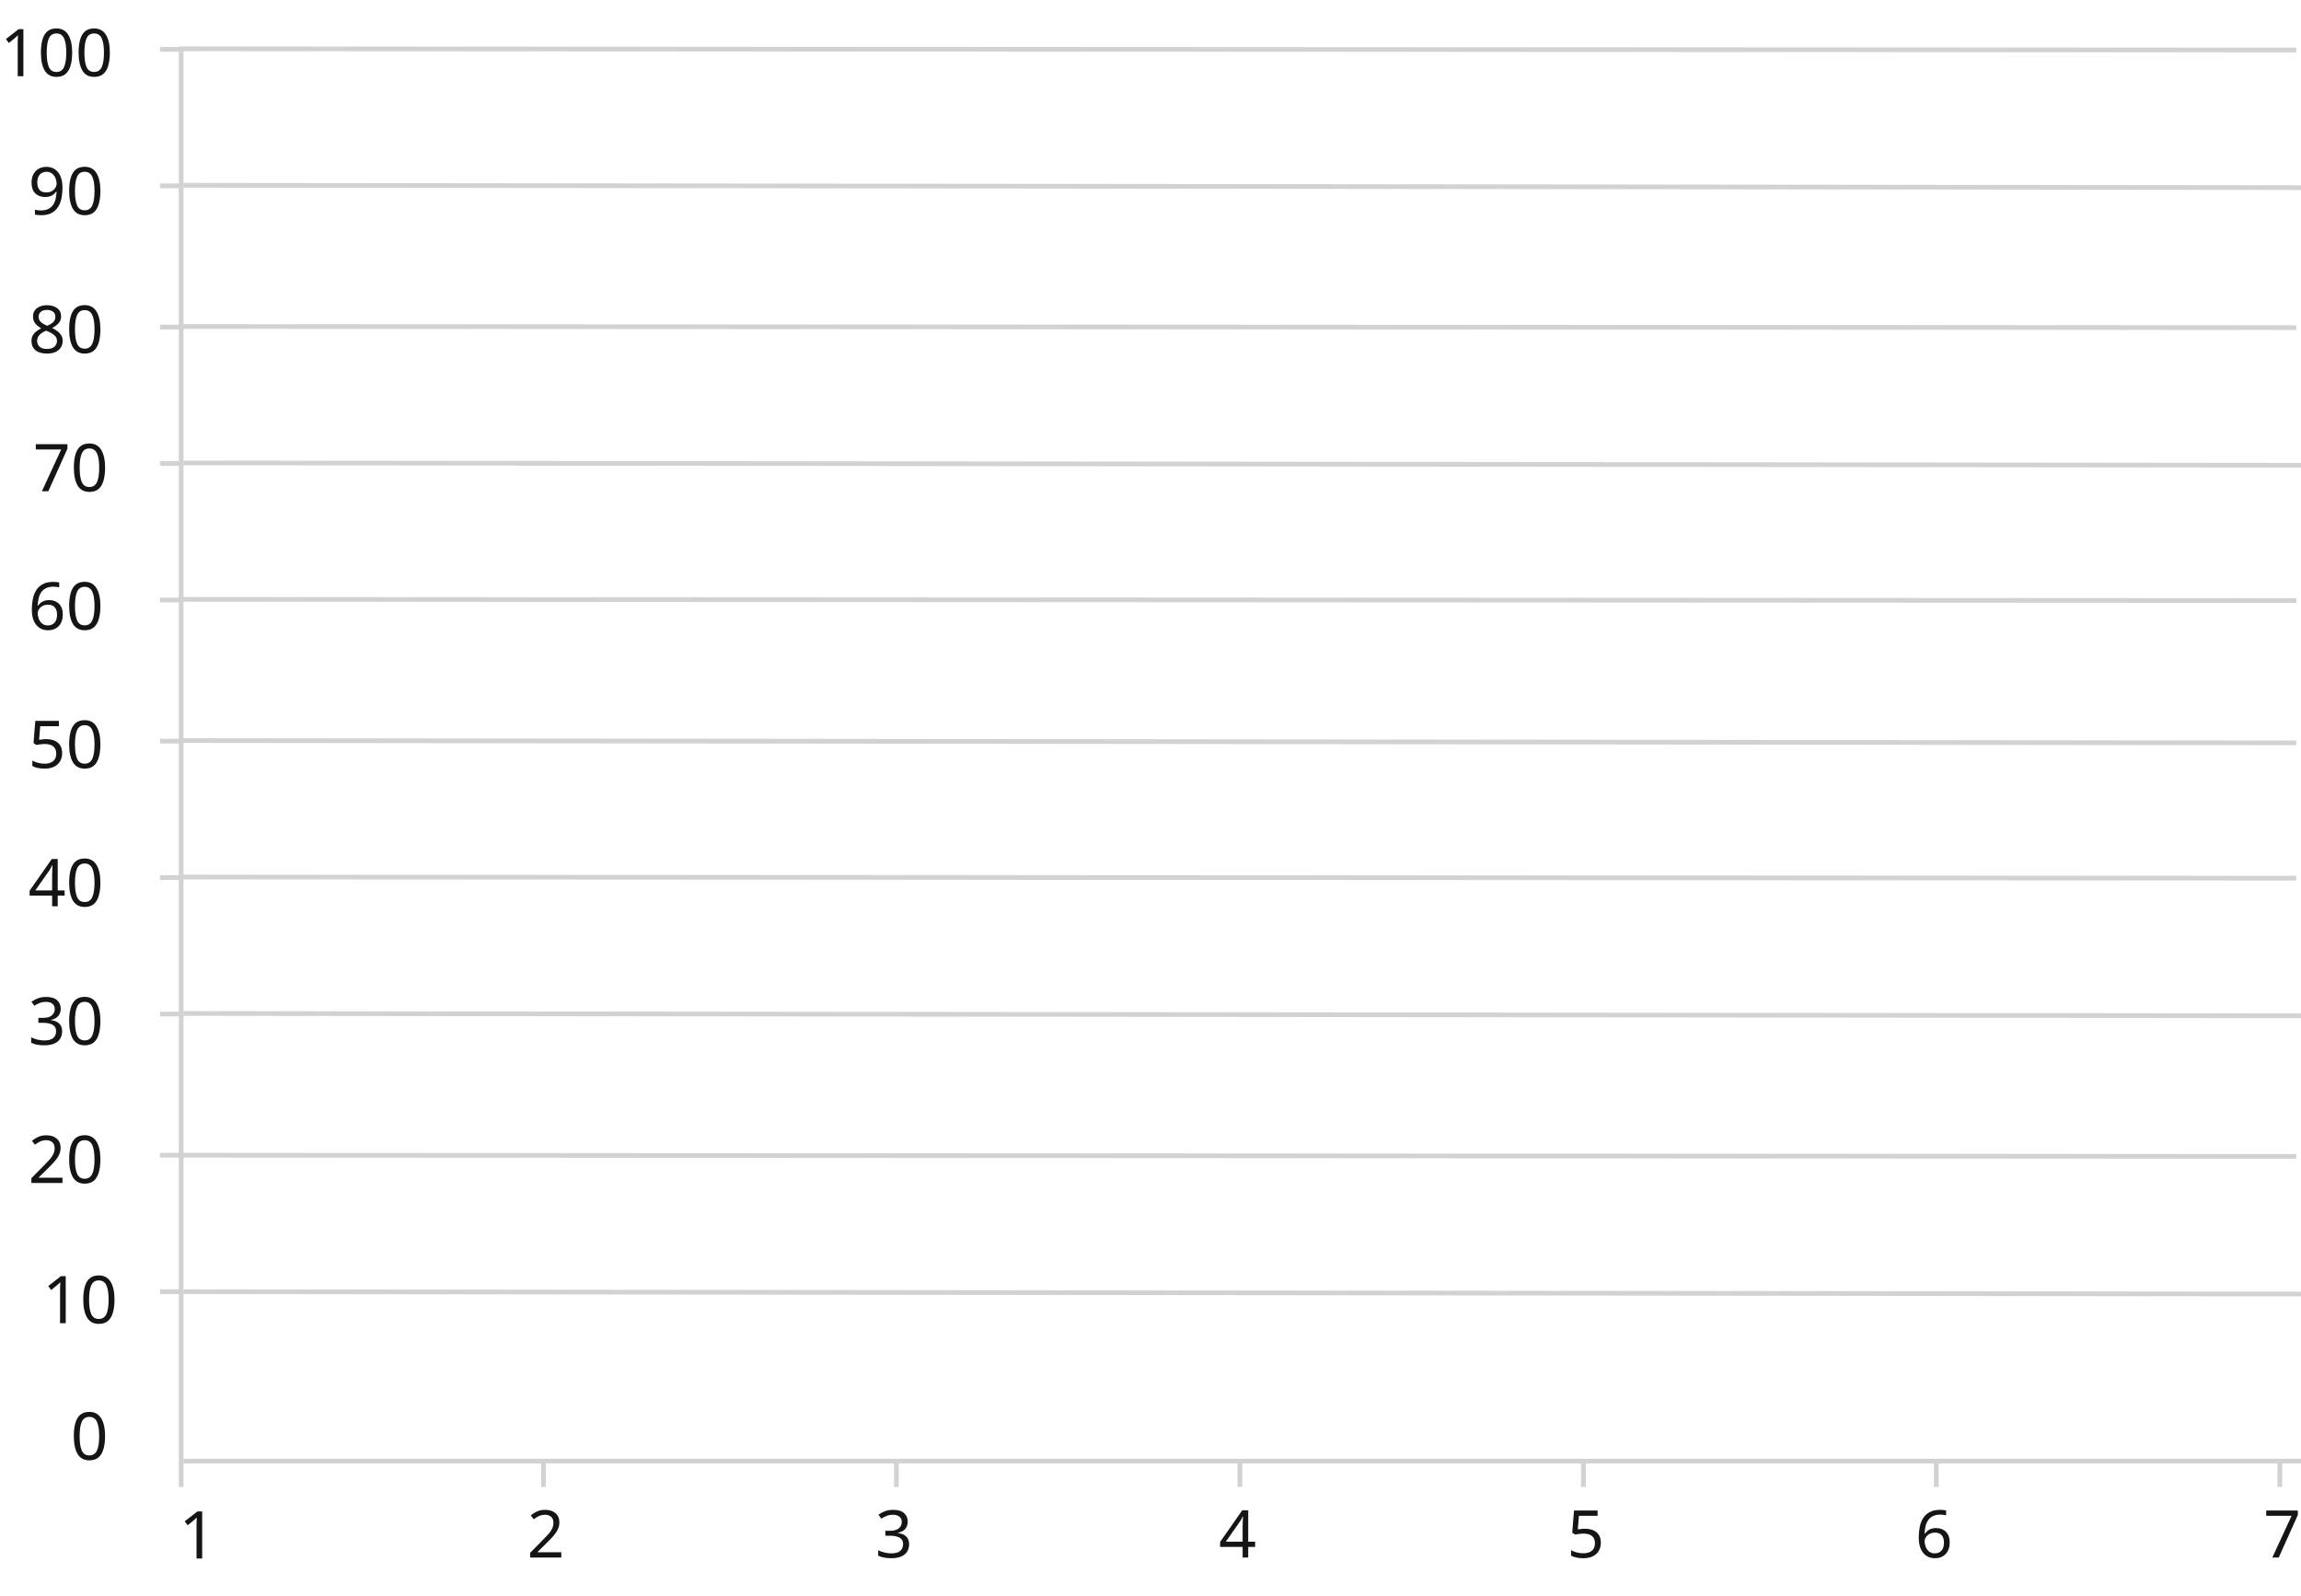
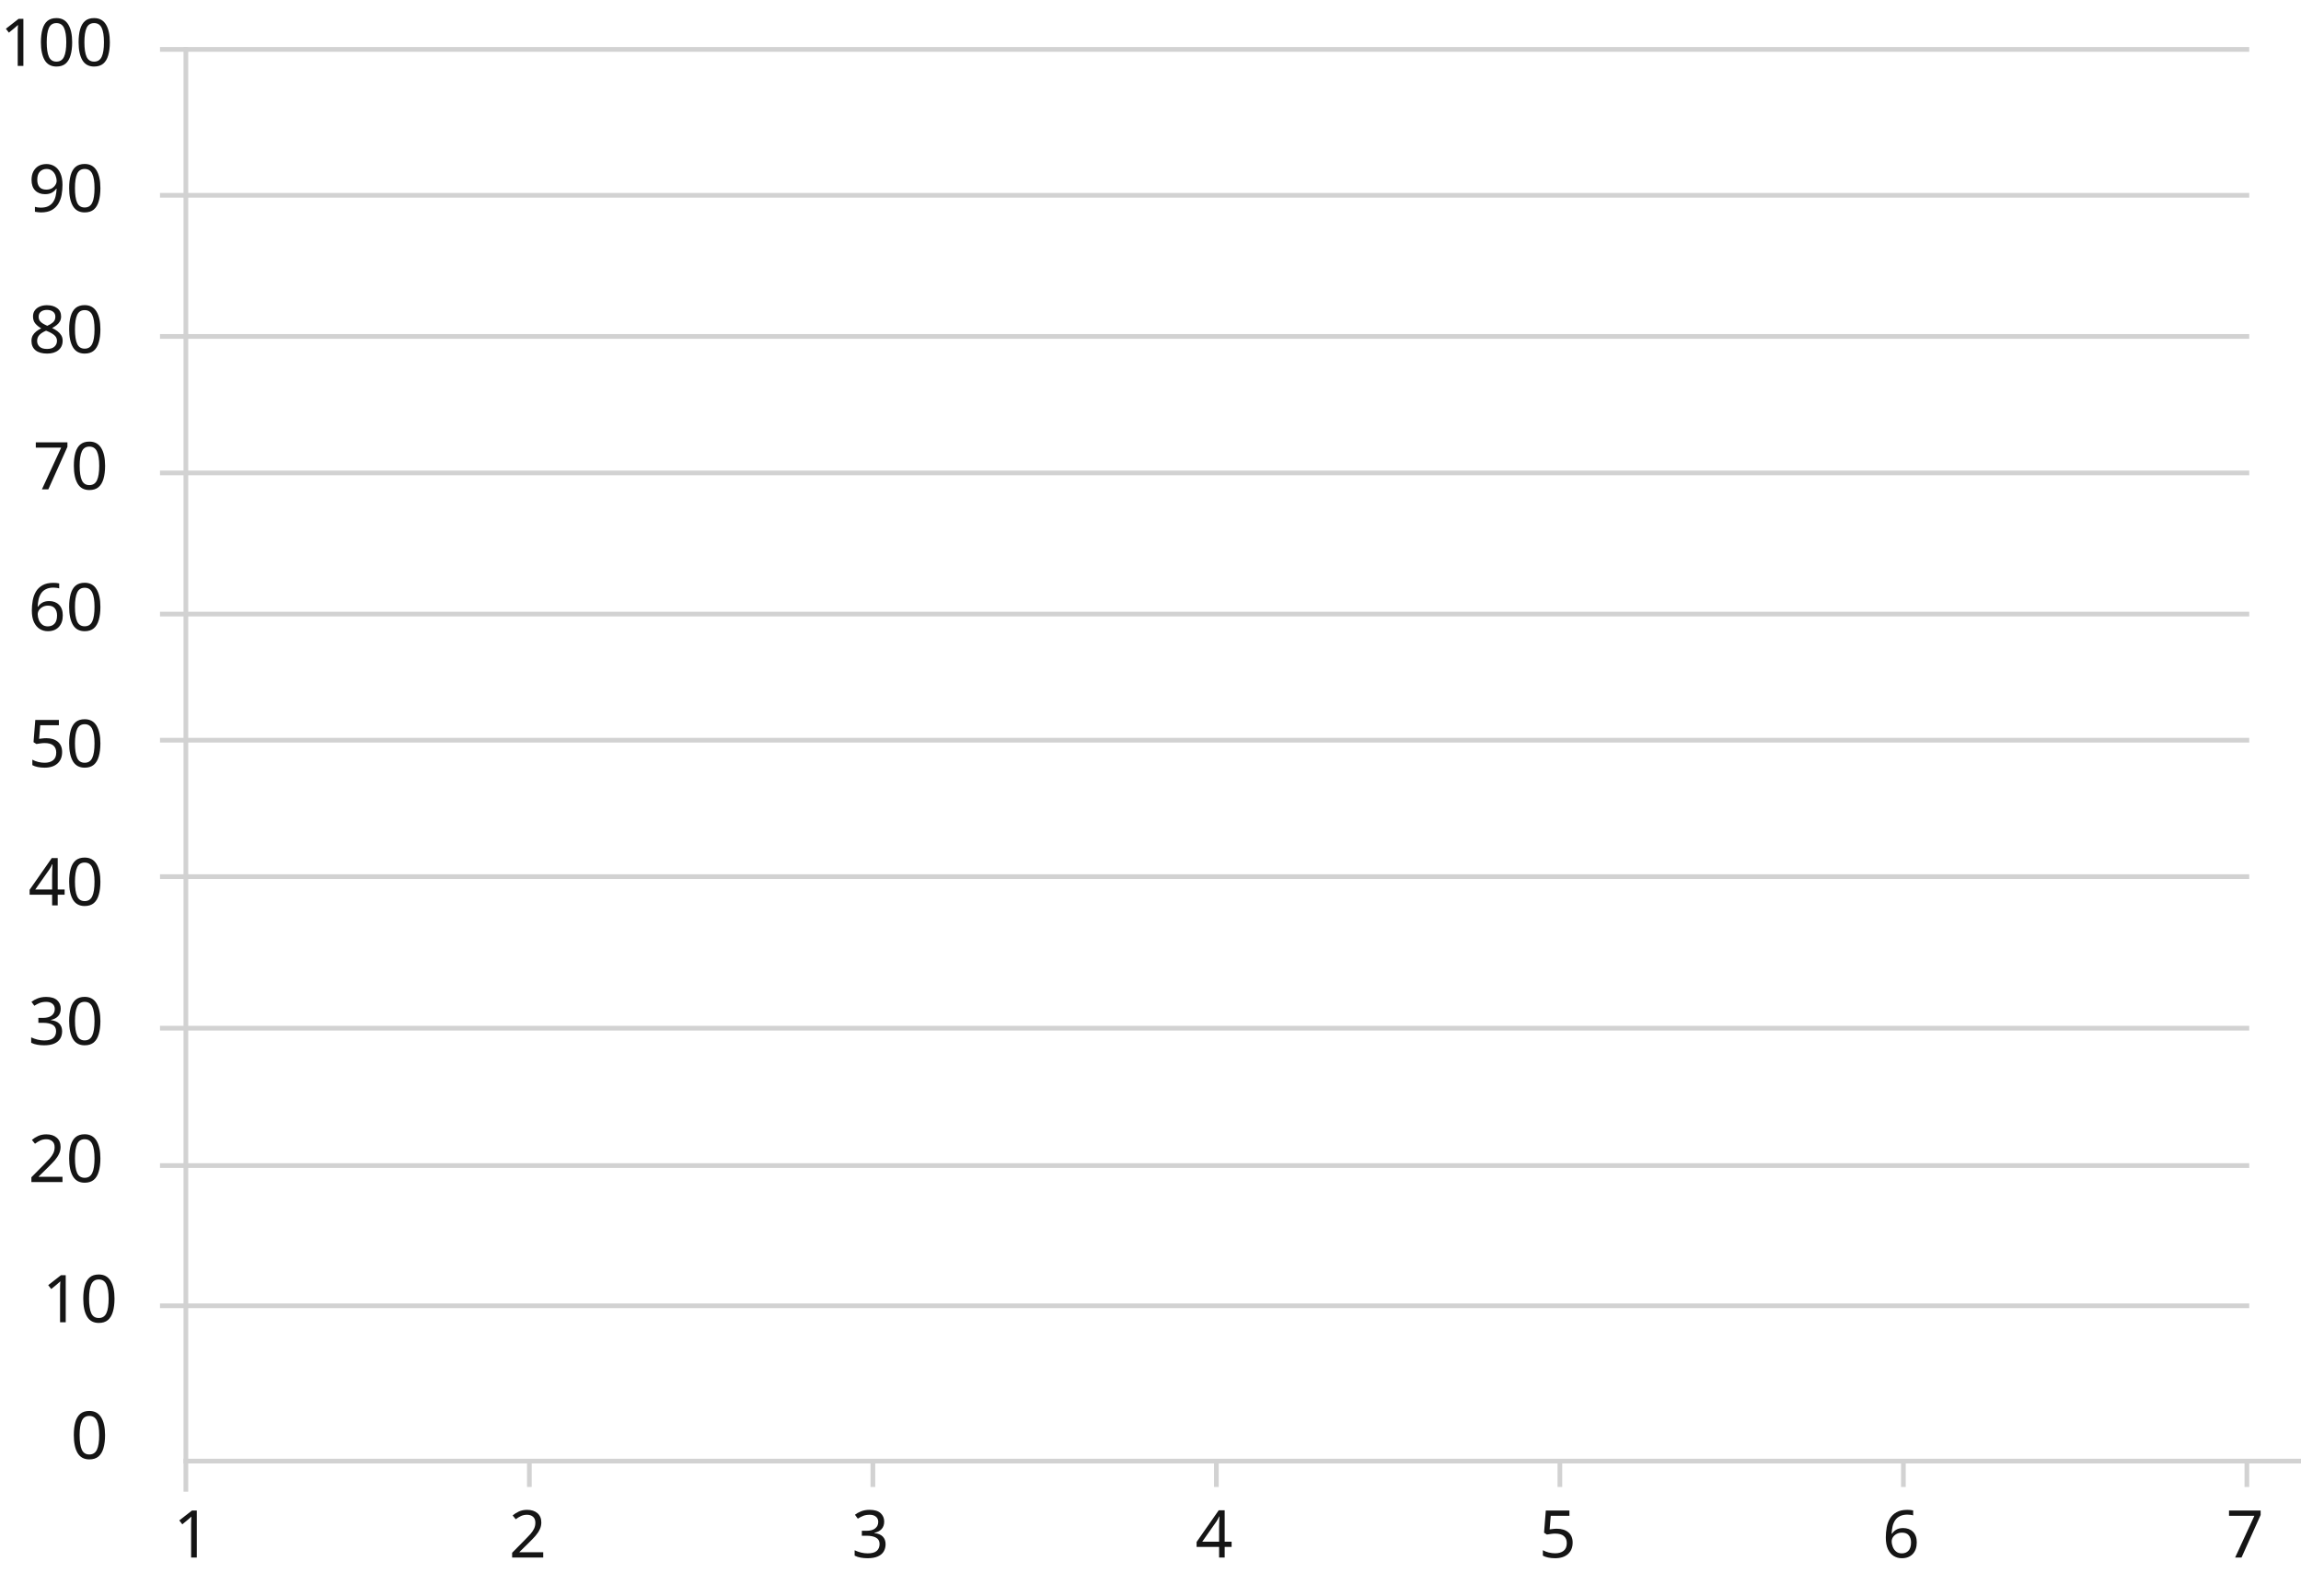
<svg xmlns="http://www.w3.org/2000/svg" width="489px" height="339px" viewBox="0 0 489 339" version="1.1">
  <g id="Charts" stroke="none" stroke-width="1" fill="none" fill-rule="evenodd">
    <g id="Charts-/-Axis-/-Full-with-horizontal-lines">
-       <g id="x-axis-values" transform="translate(38, 317)" fill="#151515" font-family="RedHatText-Regular, Red Hat Text" font-size="14" font-weight="normal" line-spacing="21">
-         <text id="1">
-           <tspan x="0" y="14.2">1 </tspan>
+       <g id="x-axis-values" transform="translate(35, 10)">
+         <g id="Line-1" transform="translate(0, 307)" fill="#151515" font-family="RedHatText-Regular, Red Hat Text" font-size="14" font-weight="normal" line-spacing="21">
+           <text id="5">
+             <tspan x="1.851" y="14">1</tspan>
+           </text>
+         </g>
+         <g id="Line-2" transform="translate(73, 301)">
+           <rect id="Rectangle" fill="#D2D2D2" x="4" y="0" width="1" height="5" />
+           <text id="5" font-family="RedHatText-Regular, Red Hat Text" font-size="14" font-weight="normal" line-spacing="21" fill="#151515">
+             <tspan x="0.164" y="20">2</tspan>
+           </text>
+         </g>
+         <g id="Line-3" transform="translate(146, 301)">
+           <rect id="Rectangle" fill="#D2D2D2" x="4" y="0" width="1" height="5" />
+           <text id="5" font-family="RedHatText-Regular, Red Hat Text" font-size="14" font-weight="normal" line-spacing="21" fill="#151515">
+             <tspan x="0" y="20">3</tspan>
+           </text>
+         </g>
+         <g id="Line-4" transform="translate(219, 301)">
+           <rect id="Rectangle" fill="#D2D2D2" x="4" y="0" width="1" height="5" />
+           <text id="5" font-family="RedHatText-Regular, Red Hat Text" font-size="14" font-weight="normal" line-spacing="21" fill="#151515">
+             <tspan x="0" y="20">4</tspan>
+           </text>
+         </g>
+         <g id="Line-5" transform="translate(292, 301)">
+           <rect id="Rectangle" fill="#D2D2D2" x="4" y="0" width="1" height="5" />
+           <text id="5" font-family="RedHatText-Regular, Red Hat Text" font-size="14" font-weight="normal" line-spacing="21" fill="#151515">
+             <tspan x="0.01" y="20">5</tspan>
+           </text>
+         </g>
+         <g id="Line-6" transform="translate(365, 301)">
+           <rect id="Rectangle" fill="#D2D2D2" x="4" y="0" width="1" height="5" />
+           <text id="5" font-family="RedHatText-Regular, Red Hat Text" font-size="14" font-weight="normal" line-spacing="21" fill="#151515">
+             <tspan x="0" y="20">6</tspan>
+           </text>
+         </g>
+         <g id="Line-7" transform="translate(438, 301)">
+           <rect id="Rectangle" fill="#D2D2D2" x="4" y="0" width="1" height="5" />
+           <text id="5" font-family="RedHatText-Regular, Red Hat Text" font-size="14" font-weight="normal" line-spacing="21" fill="#151515">
+             <tspan x="0.094" y="20">7</tspan>
+           </text>
+         </g>
+         <rect id="Rectangle" fill="#D2D2D2" x="4" y="0" width="1" height="307" />
+         <polygon id="x-axis-stroke" fill="#D2D2D2" points="4 300 454 300 454 301 4 301" />
+       </g>
+       <g id="y-axis-values">
+         <text id="Tick-1---Y" font-family="RedHatText-Regular, Red Hat Text" font-size="14" font-weight="normal" line-spacing="21" fill="#151515">
+           <tspan x="15" y="310">0</tspan>
        </text>
-         <text id="2">
-           <tspan x="74" y="14">2</tspan>
-         </text>
-         <text id="3">
-           <tspan x="148" y="14">3</tspan>
-         </text>
-         <text id="4">
-           <tspan x="221" y="14">4</tspan>
-         </text>
-         <text id="5">
-           <tspan x="295" y="14">5</tspan>
-         </text>
-         <text id="6">
-           <tspan x="369" y="14">6</tspan>
-         </text>
-         <text id="7">
-           <tspan x="443" y="14">7</tspan>
-         </text>
-       </g>
-       <g id="y-axis-values" transform="translate(0, 2.200001)" fill="#151515" font-family="RedHatText-Regular, Red Hat Text" font-size="14" font-weight="normal" line-spacing="21">
-         <text id="0">
-           <tspan x="15" y="308">0</tspan>
-         </text>
-         <text id="10">
-           <tspan x="9" y="279">10</tspan>
-         </text>
-         <text id="20">
-           <tspan x="6" y="249.2">20</tspan>
-         </text>
-         <text id="30">
-           <tspan x="6" y="219.8">30</tspan>
-         </text>
-         <text id="40">
-           <tspan x="6" y="190.4">40</tspan>
-         </text>
-         <text id="50">
-           <tspan x="6" y="161">50</tspan>
-         </text>
-         <text id="60">
-           <tspan x="6" y="131.6">60</tspan>
-         </text>
-         <text id="70">
-           <tspan x="7" y="102.2">70</tspan>
-         </text>
-         <text id="80">
-           <tspan x="6" y="72.8">80</tspan>
-         </text>
-         <text id="90">
-           <tspan x="6" y="43.4">90</tspan>
-         </text>
-         <text id="100">
-           <tspan x="0" y="14">100</tspan>
-         </text>
-       </g>
-       <polygon id="x-axis-stroke" fill="#D2D2D2" points="39 310 489 310 489 311 39 311" />
-       <g id="Tick-marks" transform="translate(261.5, 313.5) rotate(90) translate(-261.5, -313.5) translate(259, 90)" fill="#D2D2D2">
-         <rect id="tick-mark" x="1.45661261e-12" y="446" width="5" height="1" />
-         <polygon id="tick-mark" points="1.57740487e-12 369 5 369 5 370 1.57740487e-12 370" />
-         <polygon id="tick-mark" points="1.62003744e-12 294 5 294 5 295 1.62003744e-12 295" />
-         <polygon id="tick-mark" points="1.47082346e-12 221 5 221 5 222 1.47082346e-12 222" />
-         <polygon id="tick-mark" points="1.1155521e-12 148 5 148 5 149 1.1155521e-12 149" />
-         <polygon id="tick-mark" points="3.90798505e-13 73 5 73 5 74 3.90798505e-13 74" />
-         <polygon id="tick-mark" points="0 0 5 0 5 1 0 1" />
-       </g>
-       <g id="Tick-marks" transform="translate(34, 10)" fill="#D2D2D2">
-         <rect id="tick-mark" x="0" y="264" width="5" height="1" />
-         <polygon id="tick-mark" points="0 235 5 235 5 236 0 236" />
-         <polygon id="tick-mark" points="0 205 5 205 5 206 0 206" />
-         <polygon id="tick-mark" points="0 176 5 176 5 177 0 177" />
-         <polygon id="tick-mark" points="0 147 5 147 5 148 0 148" />
-         <polygon id="tick-mark" points="0 117 5 117 5 118 0 118" />
-         <polygon id="tick-mark" points="0 88 5 88 5 89 0 89" />
-         <polygon id="tick-mark" points="0 59 5 59 5 60 0 60" />
-         <polygon id="tick-mark" points="0 29 5 29 5 30 0 30" />
-         <polygon id="tick-mark" points="0 0 5 0 5 1 0 1" />
-       </g>
-       <rect id="y-axis-stroke" fill="#D2D2D2" x="38" y="11" width="1" height="300" />
-       <g id="Group" transform="translate(38.50028, 10)" stroke="#D2D2D2" stroke-linecap="square">
-         <line x1="225.25" y1="489.25" x2="225.75" y2="40.25" id="Line-4" transform="translate(225.4999, 264.75) rotate(90) translate(-225.4999, -264.75) " />
-         <line x1="224.375" y1="460.125" x2="224.625" y2="11.125" id="Line-4" transform="translate(224.4999, 235.625) rotate(90) translate(-224.4999, -235.625) " />
-         <line x1="225.25" y1="254.125" x2="225.75" y2="-194.875" id="Line-4" transform="translate(225.4999, 29.625) rotate(90) translate(-225.4999, -29.625) " />
-         <line x1="224.375" y1="225" x2="224.625" y2="-224" id="Line-4" transform="translate(224.4999, 0.5) rotate(90) translate(-224.4999, -0.5) " />
-         <line x1="225.25" y1="313.125" x2="225.75" y2="-135.875" id="Line-4" transform="translate(225.4999, 88.625) rotate(90) translate(-225.4999, -88.625) " />
-         <line x1="224.375" y1="284" x2="224.625" y2="-165" id="Line-4" transform="translate(224.4999, 59.5) rotate(90) translate(-224.4999, -59.5) " />
-         <line x1="224.25" y1="372.125" x2="224.75" y2="-76.875" id="Line-4" transform="translate(224.4999, 147.625) rotate(90) translate(-224.4999, -147.625) " />
-         <line x1="224.375" y1="342" x2="224.625" y2="-107" id="Line-4" transform="translate(224.4999, 117.5) rotate(90) translate(-224.4999, -117.5) " />
-         <line x1="225.25" y1="430.125" x2="225.75" y2="-18.875" id="Line-4" transform="translate(225.4999, 205.625) rotate(90) translate(-225.4999, -205.625) " />
-         <line x1="224.375" y1="401" x2="224.625" y2="-48" id="Line-4" transform="translate(224.4999, 176.5) rotate(90) translate(-224.4999, -176.5) " />
+         <g id="Tick-2---Y" transform="translate(9, 267)">
+           <text id="10" font-family="RedHatText-Regular, Red Hat Text" font-size="14" font-weight="normal" line-spacing="21" fill="#151515">
+             <tspan x="0" y="14">10</tspan>
+           </text>
+           <rect id="tick-mark" fill="#D2D2D2" x="25" y="10" width="444" height="1" />
+         </g>
+         <g id="Tick-3---Y" transform="translate(6, 237.2)">
+           <text id="20" font-family="RedHatText-Regular, Red Hat Text" font-size="14" font-weight="normal" line-spacing="21" fill="#151515">
+             <tspan x="0" y="14">20</tspan>
+           </text>
+           <polygon id="tick-mark" fill="#D2D2D2" points="28 10 472 10 472 11 28 11" />
+         </g>
+         <g id="Tick-4---Y" transform="translate(6, 208)">
+           <text id="30" font-family="RedHatText-Regular, Red Hat Text" font-size="14" font-weight="normal" line-spacing="21" fill="#151515">
+             <tspan x="0" y="14">30</tspan>
+           </text>
+           <polygon id="tick-mark" fill="#D2D2D2" points="28 10 472 10 472 11 28 11" />
+         </g>
+         <g id="Tick-5---Y" transform="translate(6, 178.4)">
+           <text id="40" font-family="RedHatText-Regular, Red Hat Text" font-size="14" font-weight="normal" line-spacing="21" fill="#151515">
+             <tspan x="0" y="14">40</tspan>
+           </text>
+           <polygon id="tick-mark" fill="#D2D2D2" points="28 7.4 472 7.4 472 8.4 28 8.4" />
+         </g>
+         <g id="Tick-6---Y" transform="translate(6, 149)">
+           <text id="50" font-family="RedHatText-Regular, Red Hat Text" font-size="14" font-weight="normal" line-spacing="21" fill="#151515">
+             <tspan x="0" y="14">50</tspan>
+           </text>
+           <polygon id="tick-mark" fill="#D2D2D2" points="28 7.8 472 7.8 472 8.8 28 8.8" />
+         </g>
+         <g id="Tick-7---Y" transform="translate(6, 120)">
+           <text id="60" font-family="RedHatText-Regular, Red Hat Text" font-size="14" font-weight="normal" line-spacing="21" fill="#151515">
+             <tspan x="0" y="14">60</tspan>
+           </text>
+           <polygon id="tick-mark" fill="#D2D2D2" points="28 10 472 10 472 11 28 11" />
+         </g>
+         <g id="Tick-8---Y" transform="translate(7, 90)">
+           <text id="70" font-family="RedHatText-Regular, Red Hat Text" font-size="14" font-weight="normal" line-spacing="21" fill="#151515">
+             <tspan x="0" y="14">70</tspan>
+           </text>
+           <polygon id="tick-mark" fill="#D2D2D2" points="27 10 471 10 471 11 27 11" />
+         </g>
+         <g id="Tick-9---Y" transform="translate(6, 61)">
+           <text id="80" font-family="RedHatText-Regular, Red Hat Text" font-size="14" font-weight="normal" line-spacing="21" fill="#151515">
+             <tspan x="0" y="14">80</tspan>
+           </text>
+           <polygon id="tick-mark" fill="#D2D2D2" points="28 10 472 10 472 11 28 11" />
+         </g>
+         <g id="Tick-10---Y" transform="translate(6, 31)">
+           <text id="90" font-family="RedHatText-Regular, Red Hat Text" font-size="14" font-weight="normal" line-spacing="21" fill="#151515">
+             <tspan x="0" y="14">90</tspan>
+           </text>
+           <polygon id="tick-mark" fill="#D2D2D2" points="28 10 472 10 472 11 28 11" />
+         </g>
+         <g id="Tick-11---Y">
+           <text id="100" font-family="RedHatText-Regular, Red Hat Text" font-size="14" font-weight="normal" line-spacing="21" fill="#151515">
+             <tspan x="0" y="14">100</tspan>
+           </text>
+           <polygon id="tick-mark" fill="#D2D2D2" points="34 10 478 10 478 11 34 11" />
+         </g>
      </g>
    </g>
  </g>
</svg>
